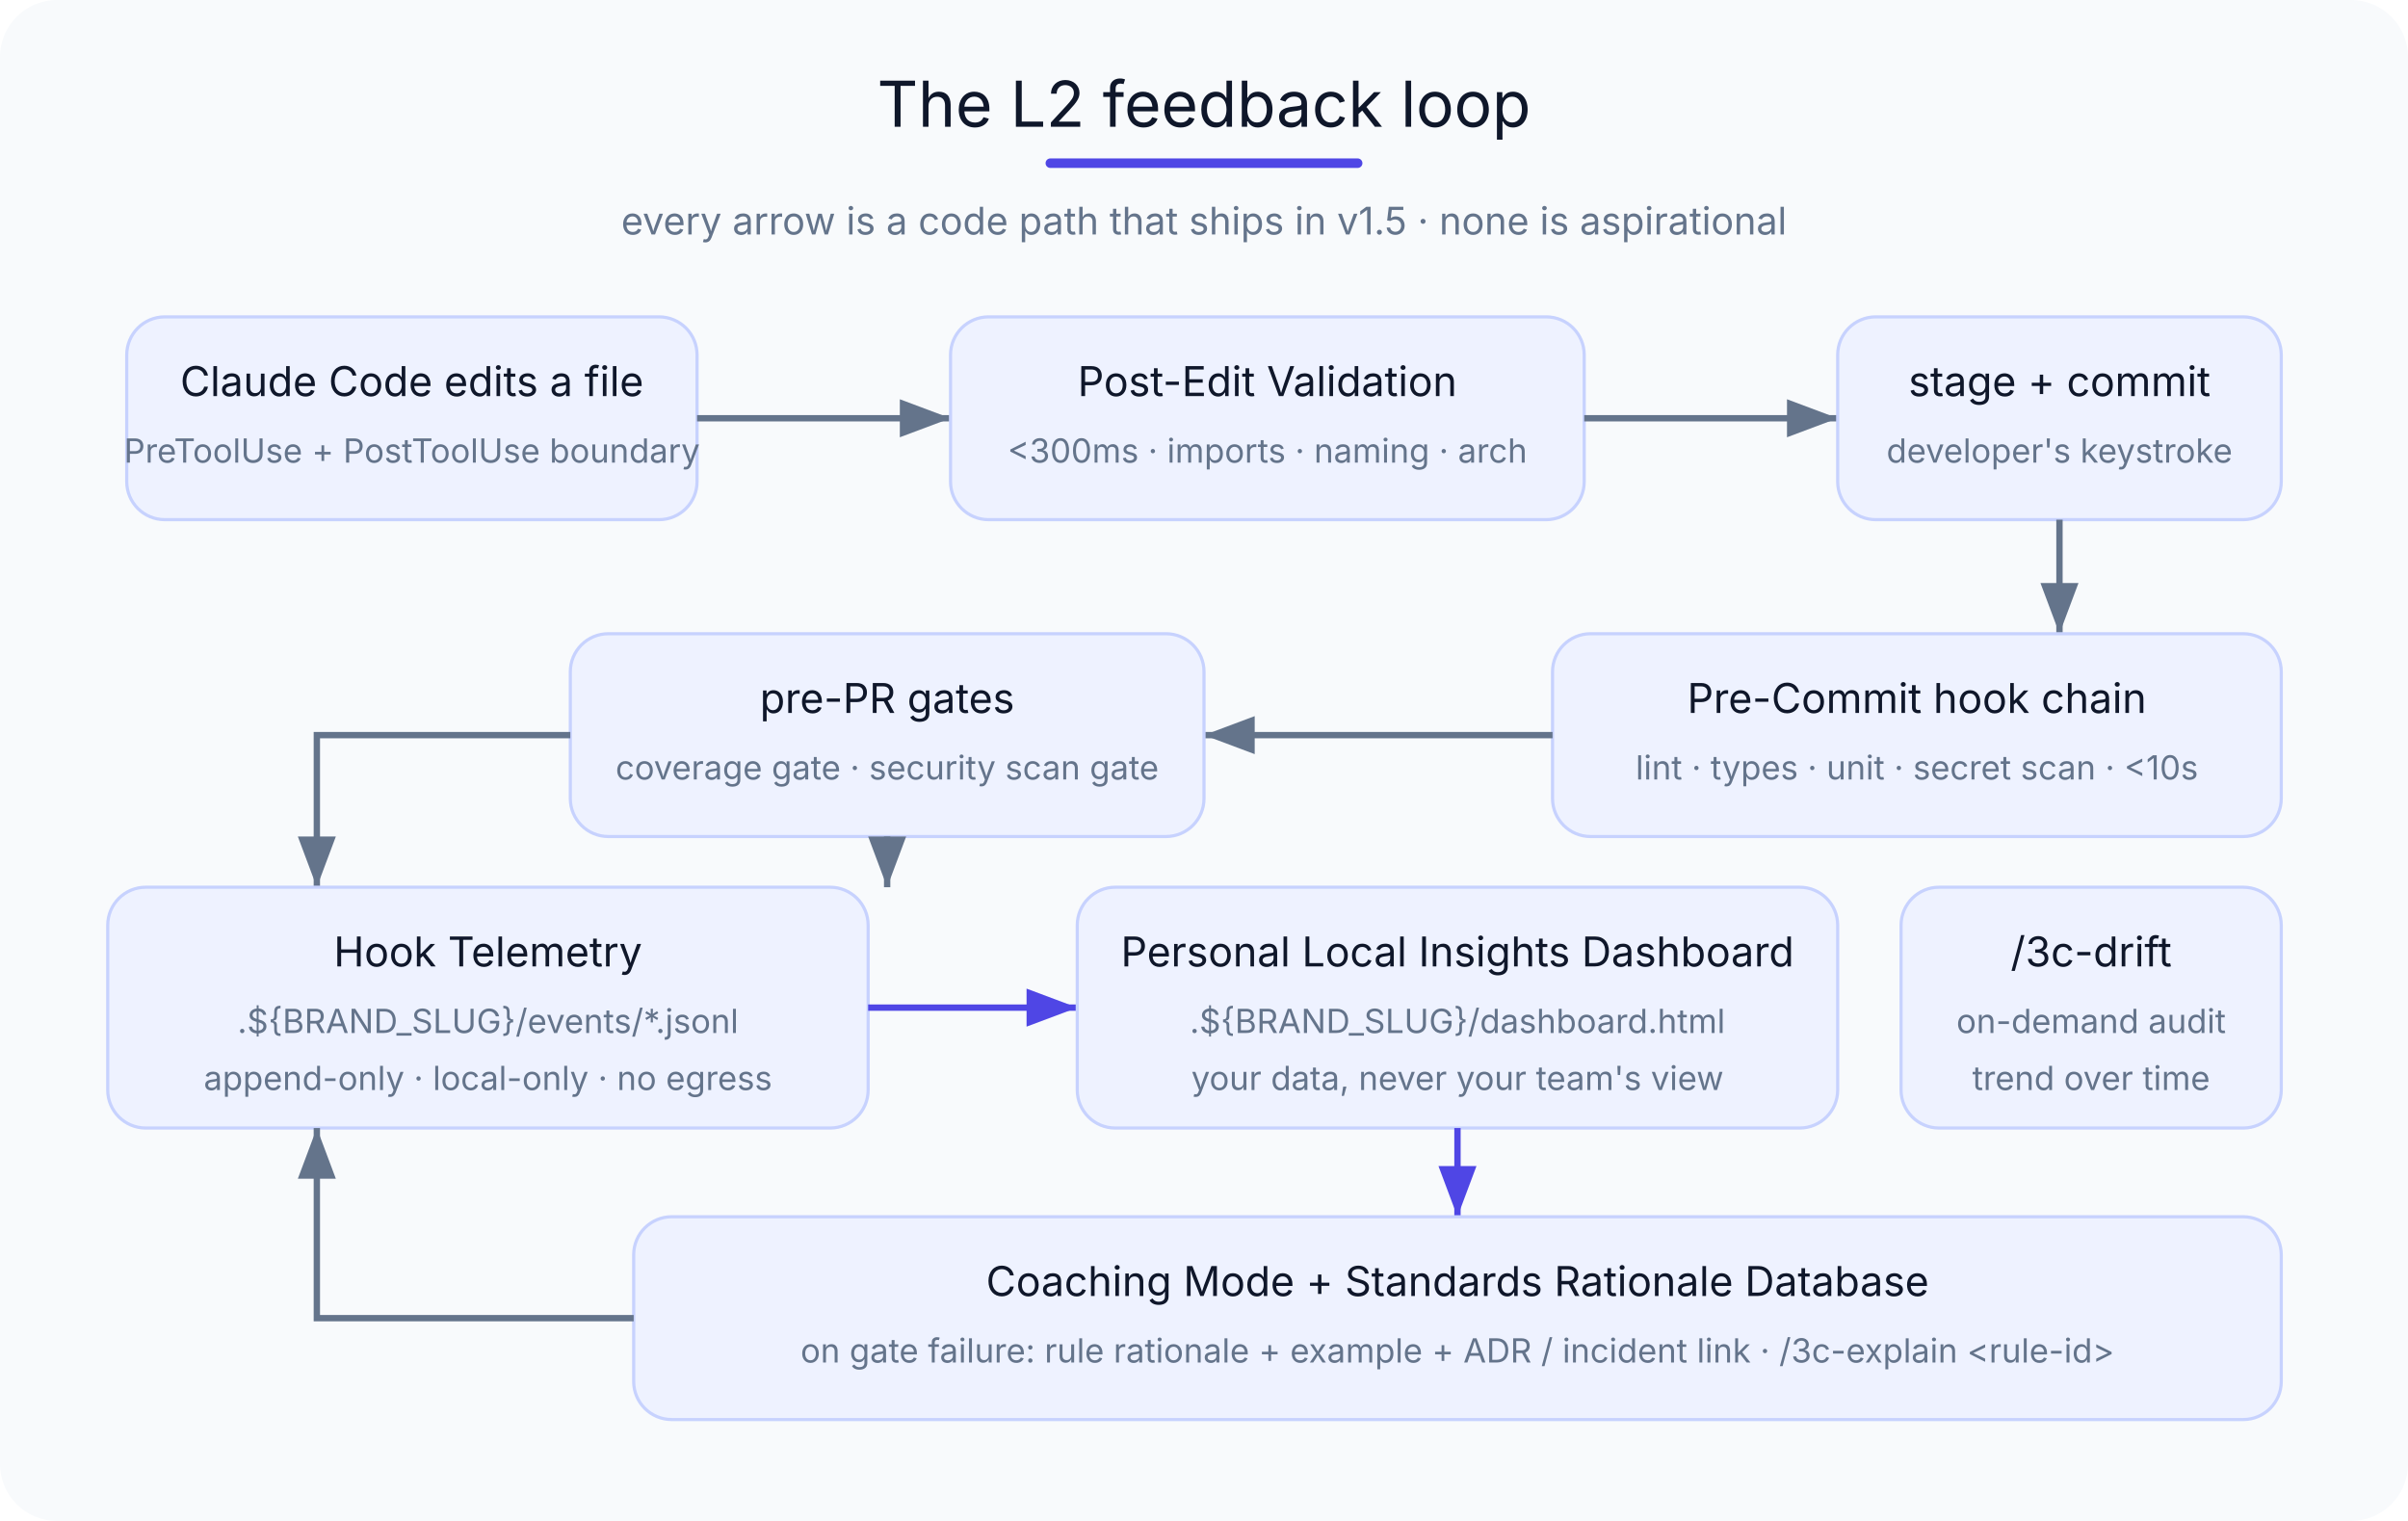
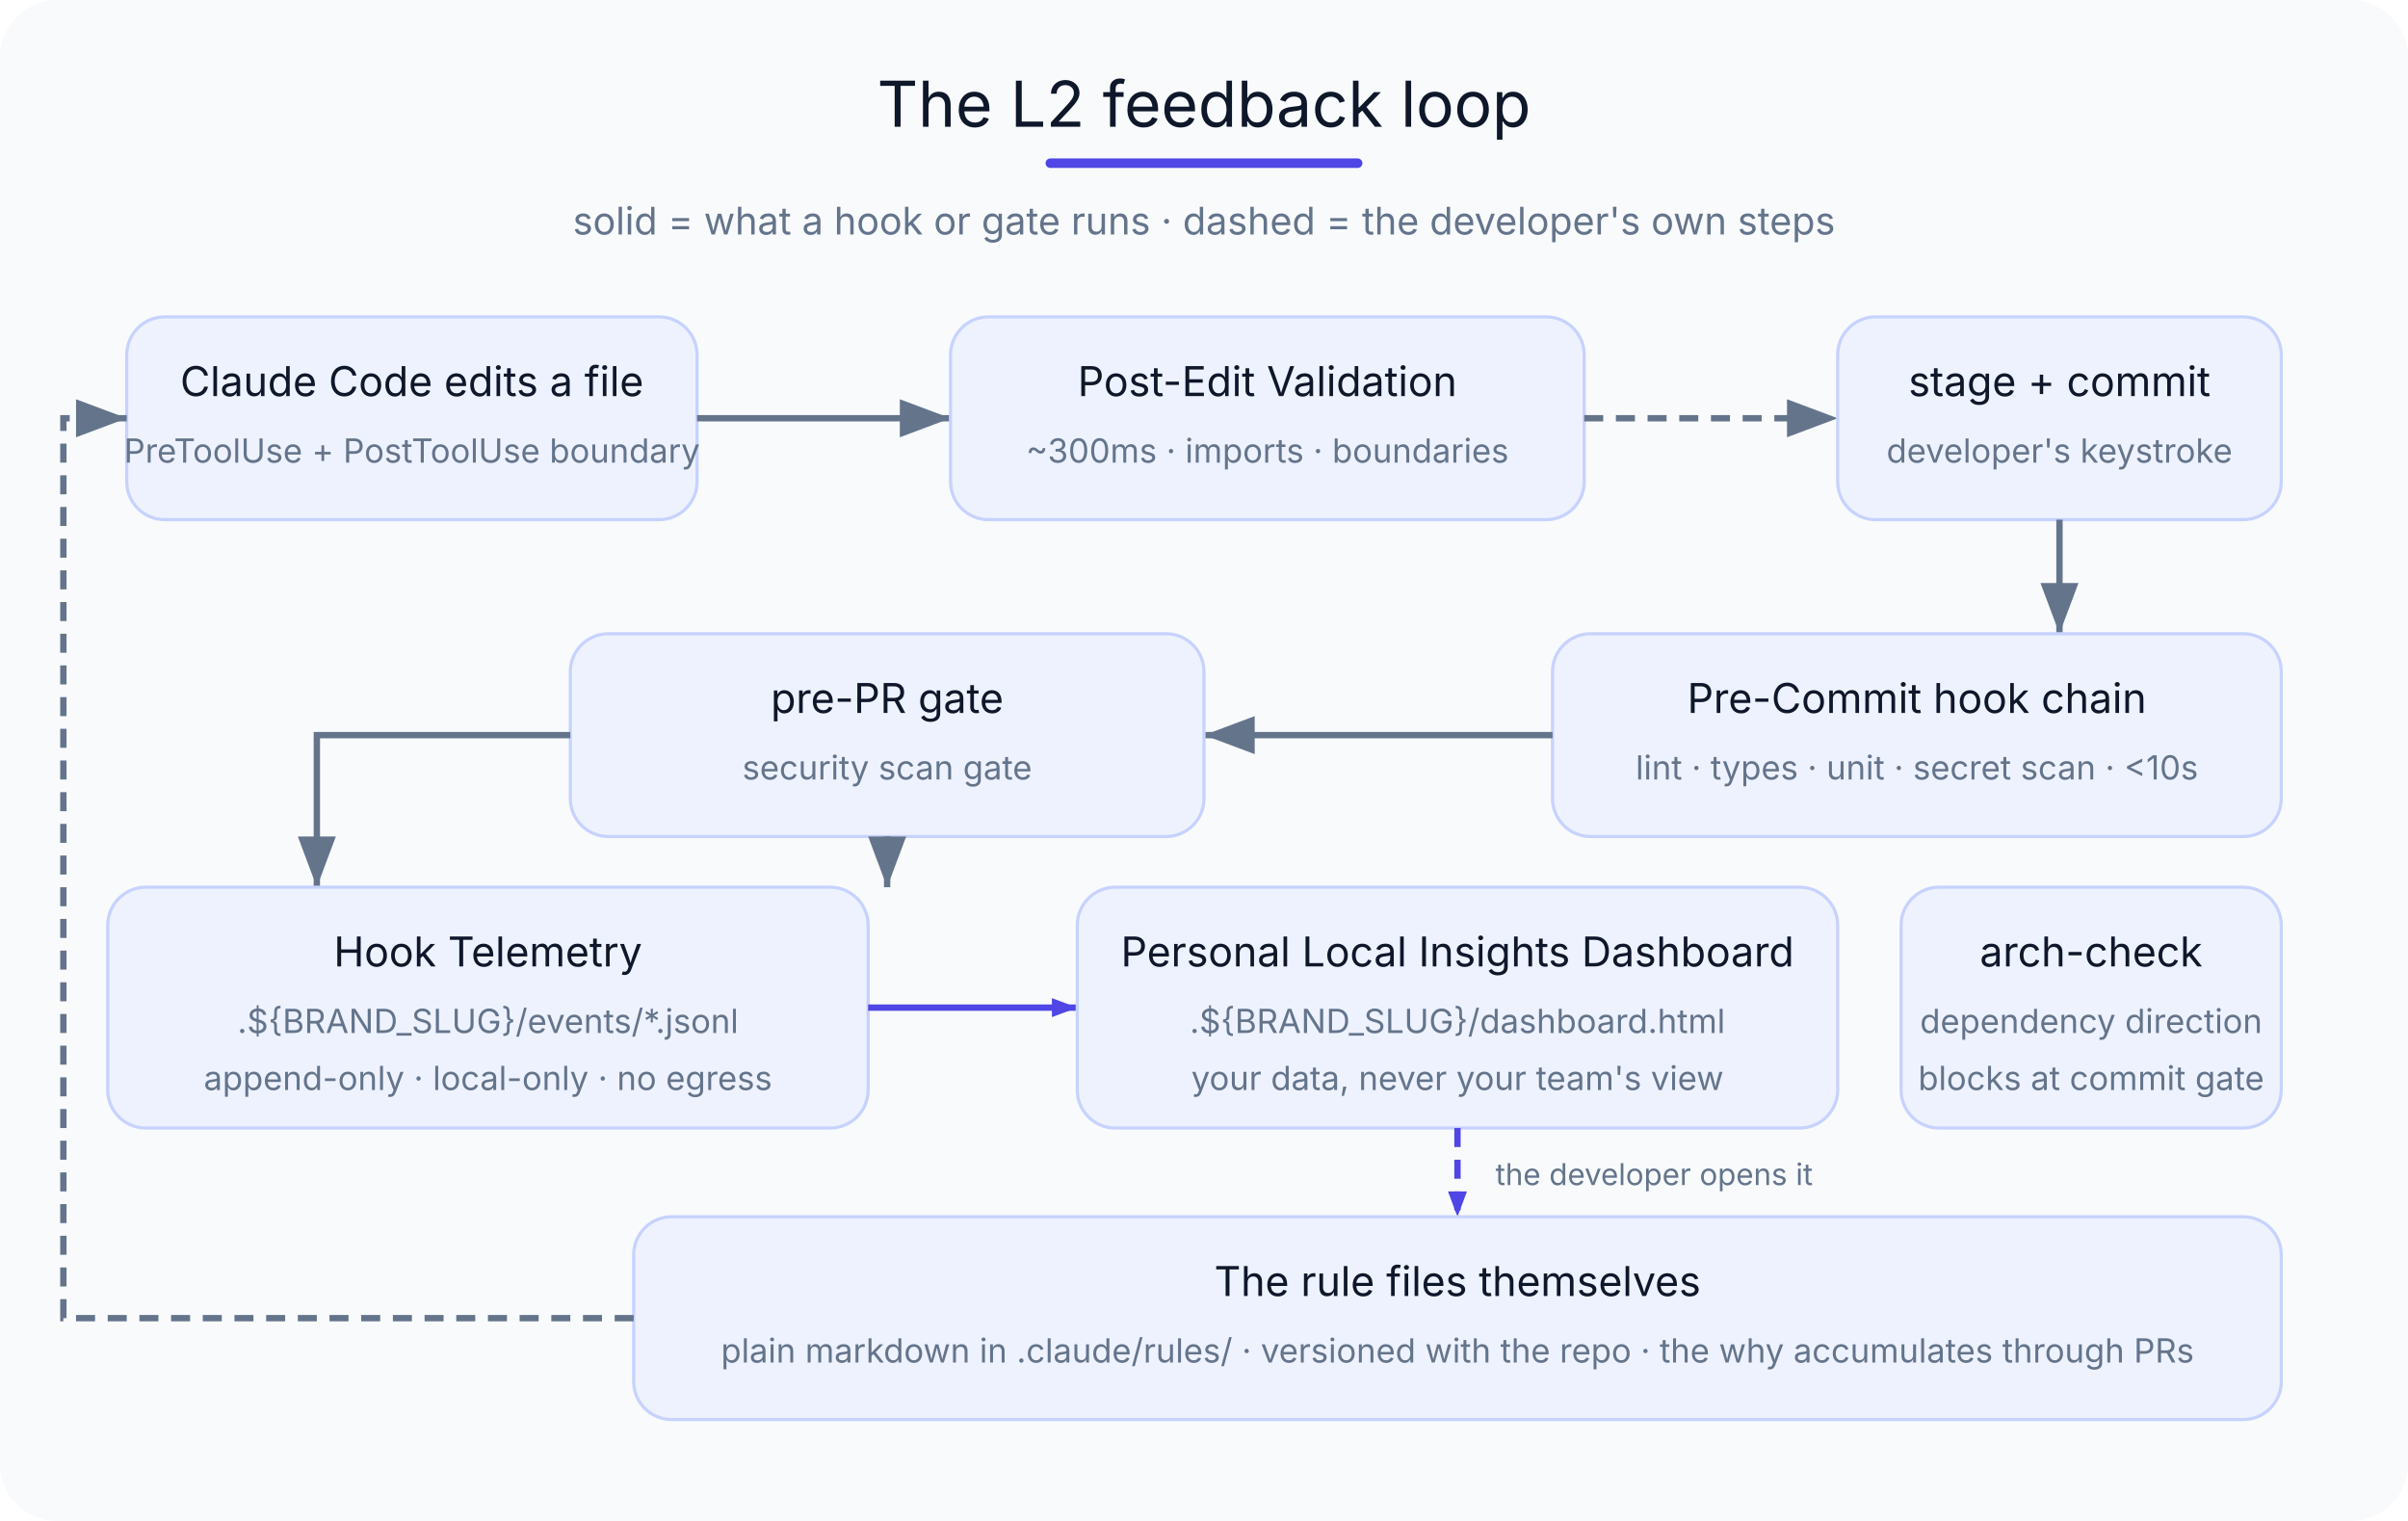
<svg xmlns="http://www.w3.org/2000/svg" viewBox="0 0 760 480" role="img">
  <style>text{font-family:Inter,system-ui,sans-serif}.t{fill:#0F172A}.d{fill:#334155}.m{fill:#64748B}.s{font-family:Inter,Georgia,serif;fill:#0F172A}.acc{fill:#4F46E5}</style>
  <defs>
    <marker id="arrow" markerWidth="10" markerHeight="10" refX="8" refY="3" orient="auto">
      <path d="M0,0 L0,6 L8,3 z" fill="#64748B" />
    </marker>
-     <marker id="arrow-acc" markerWidth="10" markerHeight="10" refX="8" refY="3" orient="auto">
+     <marker id="arrow-acc" markerUnits="userSpaceOnUse" markerWidth="10" markerHeight="10" refX="8" refY="3" orient="auto">
      <path d="M0,0 L0,6 L8,3 z" fill="#4F46E5" />
    </marker>
  </defs>
  <rect width="760" height="480" rx="18" fill="#F8FAFC" />
  <text x="380" y="40" text-anchor="middle" class="s" font-size="20">The L2 feedback loop</text>
  <rect x="330" y="50" width="100" height="3" rx="1.5" fill="#4F46E5" />
-   <text x="380" y="74" text-anchor="middle" class="m" font-size="12">every arrow is a code path that ships in v1.5 · none is aspirational</text>
+   <text x="380" y="74" text-anchor="middle" class="m" font-size="12">solid = what a hook or gate runs · dashed = the developer's own steps</text>
  <rect x="40" y="100" width="180" height="64" rx="12" fill="#EEF2FF" stroke="#C7D2FE" />
  <text x="130" y="125" text-anchor="middle" class="s" font-size="13">Claude Code edits a file</text>
  <text x="130" y="146" text-anchor="middle" class="m" font-size="10.5">PreToolUse + PostToolUse boundary</text>
  <path d="M220 132 L300 132" stroke="#64748B" stroke-width="2" fill="none" marker-end="url(#arrow)" />
  <rect x="300" y="100" width="200" height="64" rx="12" fill="#EEF2FF" stroke="#C7D2FE" />
  <text x="400" y="125" text-anchor="middle" class="s" font-size="13">Post-Edit Validation</text>
-   <text x="400" y="146" text-anchor="middle" class="m" font-size="10.5">&lt;300ms · imports · naming · arch</text>
-   <path d="M500 132 L580 132" stroke="#64748B" stroke-width="2" fill="none" marker-end="url(#arrow)" />
+   <text x="400" y="146" text-anchor="middle" class="m" font-size="10.5">~300ms · imports · boundaries</text>
+   <path d="M500 132 L580 132" stroke="#64748B" stroke-width="2" stroke-dasharray="6 4" fill="none" marker-end="url(#arrow)" />
  <rect x="580" y="100" width="140" height="64" rx="12" fill="#EEF2FF" stroke="#C7D2FE" />
  <text x="650" y="125" text-anchor="middle" class="s" font-size="13">stage + commit</text>
  <text x="650" y="146" text-anchor="middle" class="m" font-size="10.5">developer's keystroke</text>
  <path d="M650 164 L650 200" stroke="#64748B" stroke-width="2" fill="none" marker-end="url(#arrow)" />
  <rect x="490" y="200" width="230" height="64" rx="12" fill="#EEF2FF" stroke="#C7D2FE" />
  <text x="605" y="225" text-anchor="middle" class="s" font-size="13">Pre-Commit hook chain</text>
  <text x="605" y="246" text-anchor="middle" class="m" font-size="10.5">lint · types · unit · secret scan · &lt;10s</text>
  <path d="M490 232 L380 232" stroke="#64748B" stroke-width="2" fill="none" marker-end="url(#arrow)" />
  <rect x="180" y="200" width="200" height="64" rx="12" fill="#EEF2FF" stroke="#C7D2FE" />
-   <text x="280" y="225" text-anchor="middle" class="s" font-size="13">pre-PR gates</text>
-   <text x="280" y="246" text-anchor="middle" class="m" font-size="10.5">coverage gate · security scan gate</text>
+   <text x="280" y="225" text-anchor="middle" class="s" font-size="13">pre-PR gate</text>
+   <text x="280" y="246" text-anchor="middle" class="m" font-size="10.5">security scan gate</text>
  <path d="M180 232 L100 232 L100 280" stroke="#64748B" stroke-width="2" fill="none" marker-end="url(#arrow)" />
  <rect x="34" y="280" width="240" height="76" rx="12" fill="#EEF2FF" stroke="#C7D2FE" />
  <text x="154" y="305" text-anchor="middle" class="s" font-size="13">Hook Telemetry</text>
  <text x="154" y="326" text-anchor="middle" class="m" font-size="10.5">.${BRAND_SLUG}/events/*.jsonl</text>
  <text x="154" y="344" text-anchor="middle" class="m" font-size="10.5">append-only · local-only · no egress</text>
  <path d="M274 318 L340 318" stroke="#4F46E5" stroke-width="2" fill="none" marker-end="url(#arrow-acc)" />
  <rect x="340" y="280" width="240" height="76" rx="12" fill="#EEF2FF" stroke="#C7D2FE" />
  <text x="460" y="305" text-anchor="middle" class="s" font-size="13">Personal Local Insights Dashboard</text>
  <text x="460" y="326" text-anchor="middle" class="m" font-size="10.5">.${BRAND_SLUG}/dashboard.html</text>
  <text x="460" y="344" text-anchor="middle" class="m" font-size="10.5">your data, never your team's view</text>
  <path d="M280 264 L280 280" stroke="#64748B" stroke-width="2" fill="none" marker-end="url(#arrow)" />
  <rect x="600" y="280" width="120" height="76" rx="12" fill="#EEF2FF" stroke="#C7D2FE" />
-   <text x="660" y="305" text-anchor="middle" class="s" font-size="13">/3c-drift</text>
-   <text x="660" y="326" text-anchor="middle" class="m" font-size="10.5">on-demand audit</text>
-   <text x="660" y="344" text-anchor="middle" class="m" font-size="10.5">trend over time</text>
-   <path d="M460 356 L460 384" stroke="#4F46E5" stroke-width="2" fill="none" marker-end="url(#arrow-acc)" />
+   <text x="660" y="305" text-anchor="middle" class="s" font-size="13">arch-check</text>
+   <text x="660" y="326" text-anchor="middle" class="m" font-size="10.5">dependency direction</text>
+   <text x="660" y="344" text-anchor="middle" class="m" font-size="10.5">blocks at commit gate</text>
+   <path d="M460 356 L460 384" stroke="#4F46E5" stroke-width="2" stroke-dasharray="6 4" fill="none" marker-end="url(#arrow-acc)" />
+   <text x="472" y="374" class="m" font-size="9.5">the developer opens it</text>
  <rect x="200" y="384" width="520" height="64" rx="12" fill="#EEF2FF" stroke="#C7D2FE" />
-   <text x="460" y="409" text-anchor="middle" class="s" font-size="13">Coaching Mode + Standards Rationale Database</text>
-   <text x="460" y="430" text-anchor="middle" class="m" font-size="10.5">on gate failure: rule rationale + example + ADR / incident link · /3c-explain &lt;rule-id&gt;</text>
-   <path d="M200 416 L100 416 L100 356" stroke="#64748B" stroke-width="2" fill="none" marker-end="url(#arrow)" />
+   <text x="460" y="409" text-anchor="middle" class="s" font-size="13">The rule files themselves</text>
+   <text x="460" y="430" text-anchor="middle" class="m" font-size="10.5">plain markdown in .claude/rules/ · versioned with the repo · the why accumulates through PRs</text>
+   <path d="M200 416 L20 416 L20 132 L40 132" stroke="#64748B" stroke-width="2" stroke-dasharray="6 4" fill="none" marker-end="url(#arrow)" />
</svg>
